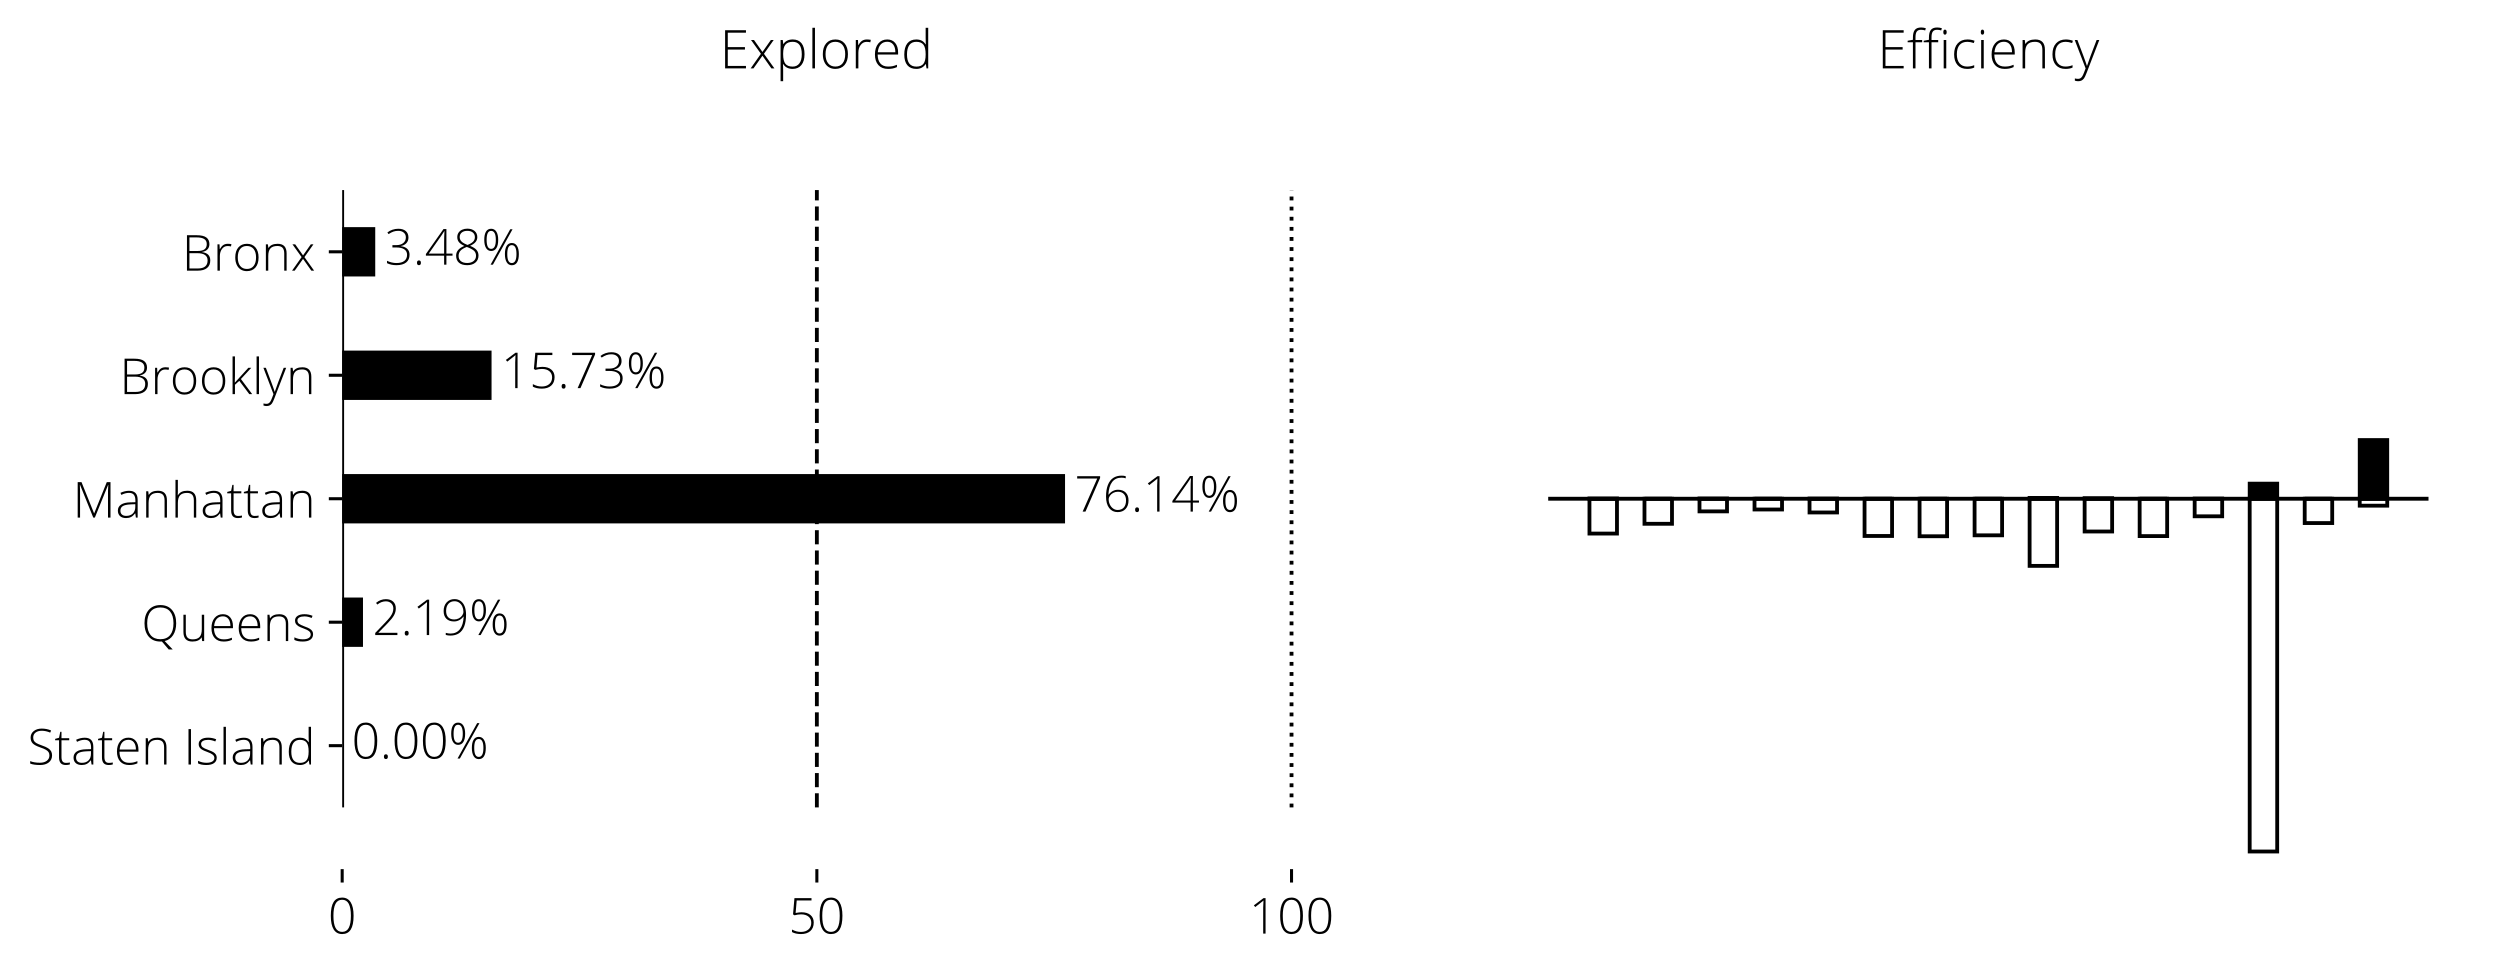
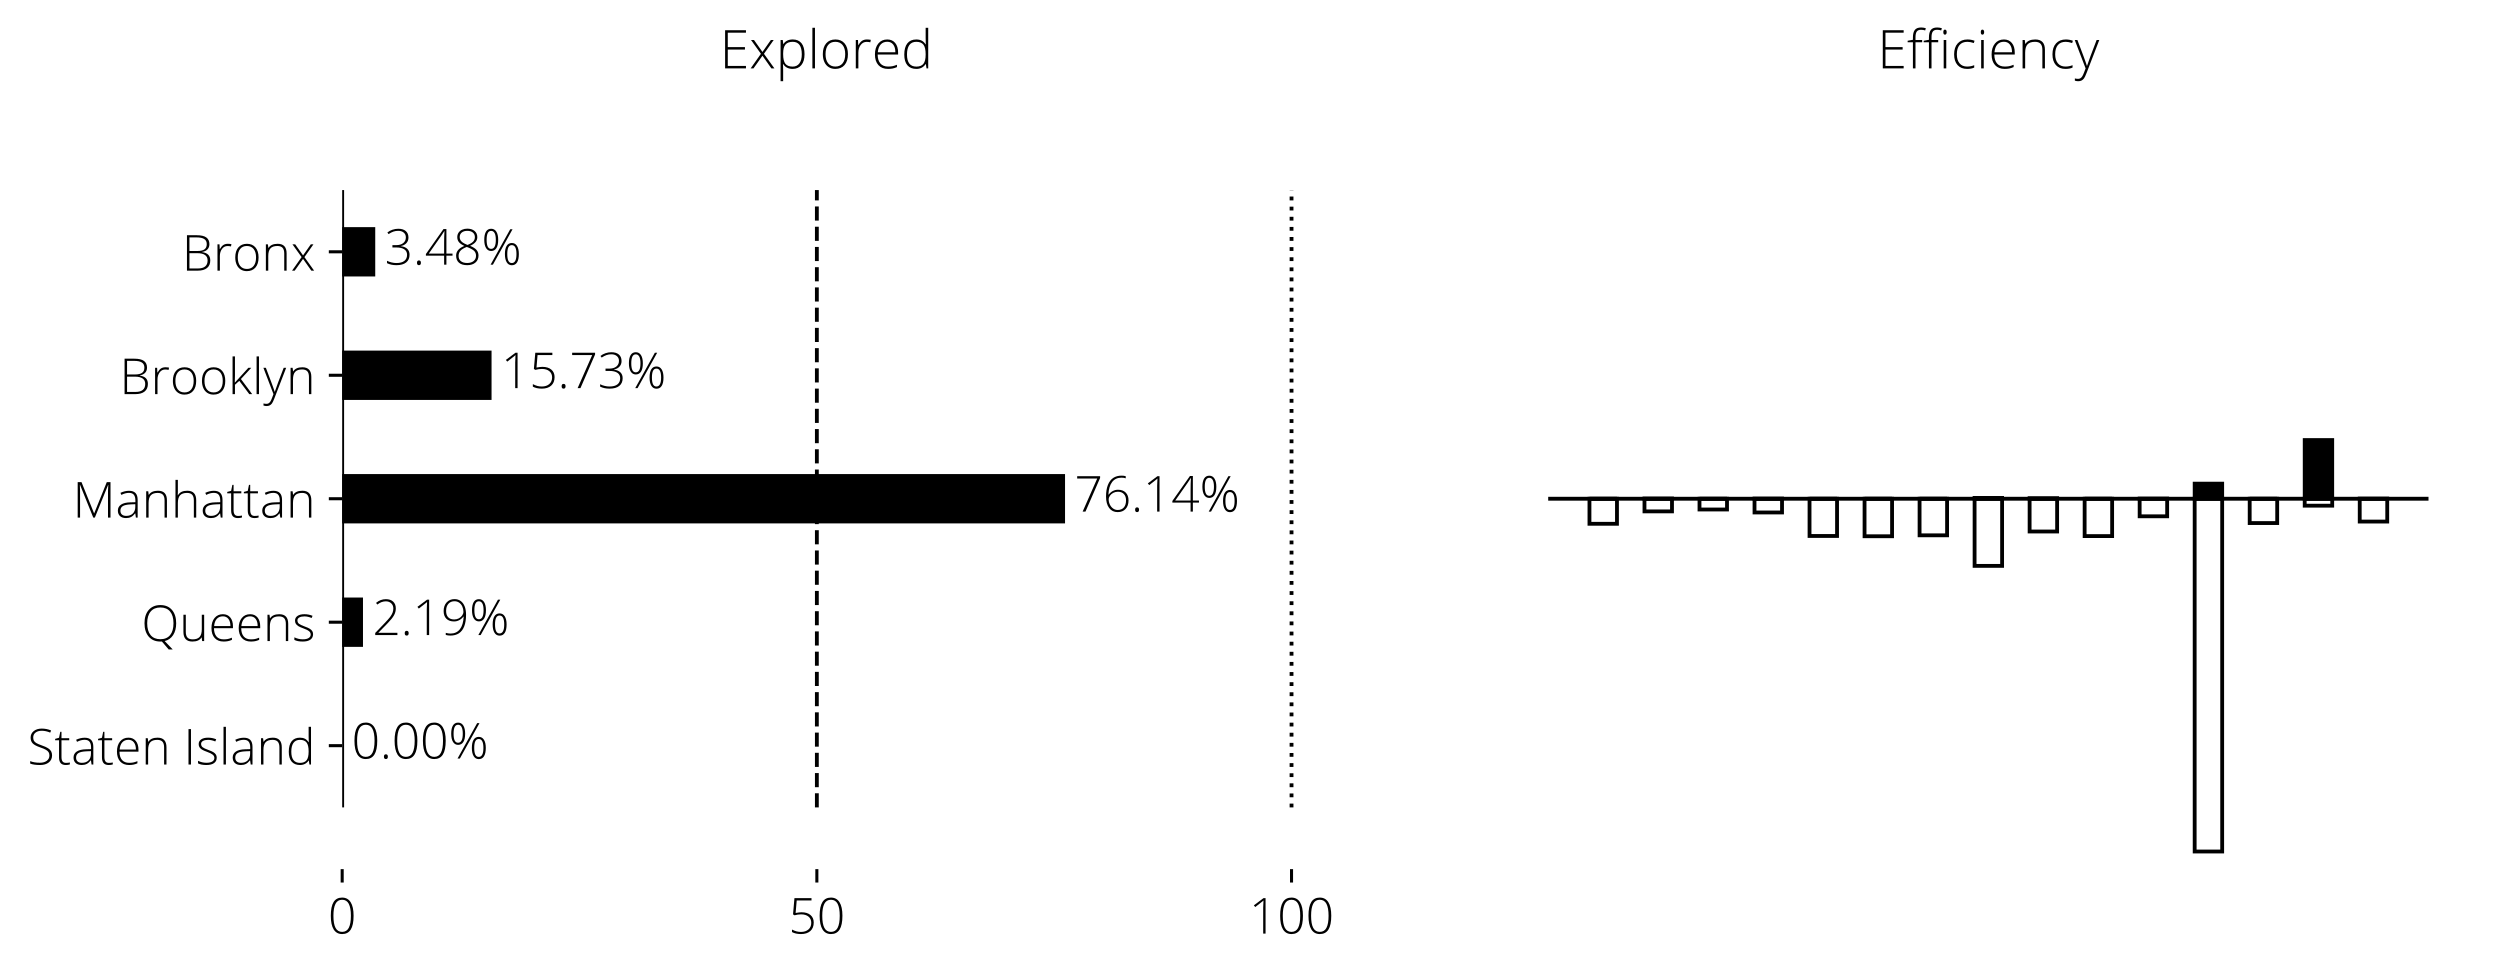
<svg xmlns="http://www.w3.org/2000/svg" xmlns:xlink="http://www.w3.org/1999/xlink" width="654.828pt" height="254.856pt" viewBox="0 0 654.828 254.856" version="1.1">
  <defs>
    <style type="text/css">*{stroke-linejoin: round; stroke-linecap: butt}</style>
  </defs>
  <g id="figure_1">
    <g id="patch_1">
      <path d="M 0 254.856  L 654.828 254.856  L 654.828 0  L 0 0  z " style="fill: #ffffff" />
    </g>
    <g id="axes_1">
      <g id="patch_2">
        <path d="M 89.628 227.654  L 343.265 227.654  L 343.265 33.614  L 89.628 33.614  L 89.628 227.654  z " style="fill: none" />
      </g>
      <g id="patch_3">
-         <path d="M 89.628 201.782  L 89.628 201.782  L 89.628 188.846  L 89.628 188.846  z " clip-path="url(#p673bec270f)" />
+         <path d="M 89.628 201.782  L 89.628 201.782  L 89.628 188.846  L 89.628 188.846  z " clip-path="url(#p61da56b245)" />
      </g>
      <g id="patch_4">
-         <path d="M 89.628 169.442  L 95.077 169.442  L 95.077 156.506  L 89.628 156.506  z " clip-path="url(#p673bec270f)" />
+         <path d="M 89.628 169.442  L 95.077 169.442  L 95.077 156.506  L 89.628 156.506  z " clip-path="url(#p61da56b245)" />
      </g>
      <g id="patch_5">
-         <path d="M 89.628 137.102  L 278.967 137.102  L 278.967 124.166  L 89.628 124.166  z " clip-path="url(#p673bec270f)" />
+         <path d="M 89.628 137.102  L 278.967 137.102  L 278.967 124.166  L 89.628 124.166  z " clip-path="url(#p61da56b245)" />
      </g>
      <g id="patch_6">
-         <path d="M 89.628 104.762  L 128.753 104.762  L 128.753 91.826  L 89.628 91.826  z " clip-path="url(#p673bec270f)" />
+         <path d="M 89.628 104.762  L 128.753 104.762  L 128.753 91.826  L 89.628 91.826  z " clip-path="url(#p61da56b245)" />
      </g>
      <g id="patch_7">
-         <path d="M 89.628 72.422  L 98.287 72.422  L 98.287 59.486  L 89.628 59.486  z " clip-path="url(#p673bec270f)" />
+         <path d="M 89.628 72.422  L 98.287 72.422  L 98.287 59.486  L 89.628 59.486  z " clip-path="url(#p61da56b245)" />
      </g>
      <g id="matplotlib.axis_1">
        <g id="xtick_1">
          <g id="line2d_1">
            <defs>
-               <path id="ma850d6244b" d="M 0 0  L 0 3.5  " style="stroke: #000000; stroke-width: 0.8" />
+               <path id="mdc1e4738fc" d="M 0 0  L 0 3.5  " style="stroke: #000000; stroke-width: 0.8" />
            </defs>
            <g>
-               <use xlink:href="#ma850d6244b" x="89.628" y="227.654" style="stroke: #000000; stroke-width: 0.8" />
+               <use xlink:href="#mdc1e4738fc" x="89.628" y="227.654" style="stroke: #000000; stroke-width: 0.8" />
            </g>
          </g>
          <g id="text_1">
            <g transform="translate(85.91836 244.5322) scale(0.13 -0.13)">
              <defs>
                <path id="OpenSans-Light-30" d="M 3297 2297  Q 3297 1094 2930 515  Q 2563 -63 1819 -63  Q 1103 -63 731 532  Q 359 1128 359 2297  Q 359 3491 720 4066  Q 1081 4641 1819 4641  Q 2541 4641 2919 4045  Q 3297 3450 3297 2297  z M 697 2297  Q 697 1234 975 726  Q 1253 219 1819 219  Q 2409 219 2679 744  Q 2950 1269 2950 2297  Q 2950 3309 2679 3834  Q 2409 4359 1819 4359  Q 1228 4359 962 3834  Q 697 3309 697 2297  z " transform="scale(0.015625)" />
              </defs>
              <use xlink:href="#OpenSans-Light-30" />
            </g>
          </g>
        </g>
        <g id="xtick_2">
          <g id="line2d_2">
            <g>
-               <use xlink:href="#ma850d6244b" x="213.96" y="227.654" style="stroke: #000000; stroke-width: 0.8" />
+               <use xlink:href="#mdc1e4738fc" x="213.96" y="227.654" style="stroke: #000000; stroke-width: 0.8" />
            </g>
          </g>
          <g id="text_2">
            <g transform="translate(206.5398 244.5322) scale(0.13 -0.13)">
              <defs>
                <path id="OpenSans-Light-35" d="M 1678 2747  Q 2409 2747 2829 2394  Q 3250 2041 3250 1422  Q 3250 719 2812 328  Q 2375 -63 1606 -63  Q 1266 -63 959 4  Q 653 72 447 197  L 447 519  Q 784 347 1046 280  Q 1309 213 1606 213  Q 2206 213 2568 530  Q 2931 847 2931 1388  Q 2931 1897 2578 2187  Q 2225 2478 1619 2478  Q 1213 2478 769 2356  L 581 2478  L 763 4569  L 2963 4569  L 2963 4269  L 1056 4269  L 916 2656  Q 1403 2747 1678 2747  z " transform="scale(0.015625)" />
              </defs>
              <use xlink:href="#OpenSans-Light-35" />
              <use xlink:href="#OpenSans-Light-30" x="57.08" />
            </g>
          </g>
        </g>
        <g id="xtick_3">
          <g id="line2d_3">
            <g>
-               <use xlink:href="#ma850d6244b" x="338.292" y="227.654" style="stroke: #000000; stroke-width: 0.8" />
+               <use xlink:href="#mdc1e4738fc" x="338.292" y="227.654" style="stroke: #000000; stroke-width: 0.8" />
            </g>
          </g>
          <g id="text_3">
            <g transform="translate(327.1613 244.5322) scale(0.13 -0.13)">
              <defs>
                <path id="OpenSans-Light-31" d="M 2131 0  L 1825 0  L 1825 3328  Q 1825 3781 1863 4269  Q 1816 4222 1766 4178  Q 1716 4134 800 3419  L 622 3641  L 1863 4569  L 2131 4569  L 2131 0  z " transform="scale(0.015625)" />
              </defs>
              <use xlink:href="#OpenSans-Light-31" />
              <use xlink:href="#OpenSans-Light-30" x="57.08" />
              <use xlink:href="#OpenSans-Light-30" x="114.16" />
            </g>
          </g>
        </g>
      </g>
      <g id="matplotlib.axis_2">
        <g id="ytick_1">
          <g id="line2d_4">
            <defs>
-               <path id="mb628660e90" d="M 0 0  L -3.5 0  " style="stroke: #000000; stroke-width: 0.8" />
+               <path id="mee48961d5a" d="M 0 0  L -3.5 0  " style="stroke: #000000; stroke-width: 0.8" />
            </defs>
            <g>
-               <use xlink:href="#mb628660e90" x="89.628" y="195.314" style="stroke: #000000; stroke-width: 0.8" />
+               <use xlink:href="#mee48961d5a" x="89.628" y="195.314" style="stroke: #000000; stroke-width: 0.8" />
            </g>
          </g>
          <g id="text_4">
            <g transform="translate(7.2 200.2532) scale(0.13 -0.13)">
              <defs>
                <path id="OpenSans-Light-53" d="M 3169 1178  Q 3169 606 2748 271  Q 2328 -63 1631 -63  Q 794 -63 347 122  L 347 441  Q 841 231 1606 231  Q 2169 231 2498 489  Q 2828 747 2828 1166  Q 2828 1425 2718 1595  Q 2609 1766 2362 1906  Q 2116 2047 1638 2209  Q 938 2450 670 2729  Q 403 3009 403 3475  Q 403 3988 804 4311  Q 1206 4634 1838 4634  Q 2481 4634 3047 4391  L 2931 4116  Q 2363 4353 1844 4353  Q 1338 4353 1038 4118  Q 738 3884 738 3481  Q 738 3228 830 3065  Q 922 2903 1131 2773  Q 1341 2644 1850 2463  Q 2384 2278 2653 2104  Q 2922 1931 3045 1711  Q 3169 1491 3169 1178  z " transform="scale(0.015625)" />
                <path id="OpenSans-Light-74" d="M 1466 213  Q 1759 213 1978 263  L 1978 13  Q 1753 -63 1459 -63  Q 1009 -63 795 178  Q 581 419 581 934  L 581 3128  L 78 3128  L 78 3309  L 581 3450  L 738 4219  L 897 4219  L 897 3397  L 1894 3397  L 1894 3128  L 897 3128  L 897 978  Q 897 588 1034 400  Q 1172 213 1466 213  z " transform="scale(0.015625)" />
                <path id="OpenSans-Light-61" d="M 2631 0  L 2553 538  L 2528 538  Q 2272 209 2001 73  Q 1731 -63 1363 -63  Q 863 -63 584 193  Q 306 450 306 903  Q 306 1400 720 1675  Q 1134 1950 1919 1966  L 2566 1984  L 2566 2209  Q 2566 2694 2369 2941  Q 2172 3188 1734 3188  Q 1263 3188 756 2925  L 641 3194  Q 1200 3456 1747 3456  Q 2306 3456 2582 3165  Q 2859 2875 2859 2259  L 2859 0  L 2631 0  z M 1381 219  Q 1925 219 2239 530  Q 2553 841 2553 1394  L 2553 1728  L 1959 1703  Q 1244 1669 939 1480  Q 634 1291 634 891  Q 634 572 829 395  Q 1025 219 1381 219  z " transform="scale(0.015625)" />
                <path id="OpenSans-Light-65" d="M 1941 -63  Q 1200 -63 786 393  Q 372 850 372 1672  Q 372 2484 772 2973  Q 1172 3463 1850 3463  Q 2450 3463 2797 3044  Q 3144 2625 3144 1906  L 3144 1656  L 697 1656  Q 703 956 1023 587  Q 1344 219 1941 219  Q 2231 219 2451 259  Q 2672 300 3009 434  L 3009 153  Q 2722 28 2478 -17  Q 2234 -63 1941 -63  z M 1850 3188  Q 1359 3188 1062 2864  Q 766 2541 716 1931  L 2816 1931  Q 2816 2522 2559 2855  Q 2303 3188 1850 3188  z " transform="scale(0.015625)" />
                <path id="OpenSans-Light-6e" d="M 2938 0  L 2938 2203  Q 2938 2716 2722 2948  Q 2506 3181 2053 3181  Q 1444 3181 1161 2873  Q 878 2566 878 1875  L 878 0  L 569 0  L 569 3397  L 831 3397  L 891 2931  L 909 2931  Q 1241 3463 2088 3463  Q 3244 3463 3244 2222  L 3244 0  L 2938 0  z " transform="scale(0.015625)" />
                <path id="OpenSans-Light-20" transform="scale(0.015625)" />
                <path id="OpenSans-Light-49" d="M 647 0  L 647 4569  L 966 4569  L 966 0  L 647 0  z " transform="scale(0.015625)" />
                <path id="OpenSans-Light-73" d="M 2675 884  Q 2675 428 2328 182  Q 1981 -63 1344 -63  Q 663 -63 263 147  L 263 481  Q 775 225 1344 225  Q 1847 225 2108 392  Q 2369 559 2369 838  Q 2369 1094 2161 1269  Q 1953 1444 1478 1613  Q 969 1797 762 1930  Q 556 2063 451 2230  Q 347 2397 347 2638  Q 347 3019 667 3241  Q 988 3463 1563 3463  Q 2113 3463 2606 3256  L 2491 2975  Q 1991 3181 1563 3181  Q 1147 3181 903 3043  Q 659 2906 659 2663  Q 659 2397 848 2237  Q 1038 2078 1588 1881  Q 2047 1716 2256 1583  Q 2466 1450 2570 1281  Q 2675 1113 2675 884  z " transform="scale(0.015625)" />
                <path id="OpenSans-Light-6c" d="M 878 0  L 569 0  L 569 4863  L 878 4863  L 878 0  z " transform="scale(0.015625)" />
                <path id="OpenSans-Light-64" d="M 1813 3463  Q 2181 3463 2450 3328  Q 2719 3194 2931 2869  L 2950 2869  Q 2931 3263 2931 3641  L 2931 4863  L 3238 4863  L 3238 0  L 3034 0  L 2956 519  L 2931 519  Q 2544 -63 1819 -63  Q 1116 -63 744 375  Q 372 813 372 1650  Q 372 2531 740 2997  Q 1109 3463 1813 3463  z M 1813 3181  Q 1256 3181 976 2790  Q 697 2400 697 1656  Q 697 213 1819 213  Q 2394 213 2662 547  Q 2931 881 2931 1650  L 2931 1703  Q 2931 2491 2667 2836  Q 2403 3181 1813 3181  z " transform="scale(0.015625)" />
              </defs>
              <use xlink:href="#OpenSans-Light-53" />
              <use xlink:href="#OpenSans-Light-74" x="54.492" />
              <use xlink:href="#OpenSans-Light-61" x="87.988" />
              <use xlink:href="#OpenSans-Light-74" x="140.967" />
              <use xlink:href="#OpenSans-Light-65" x="174.463" />
              <use xlink:href="#OpenSans-Light-6e" x="229.346" />
              <use xlink:href="#OpenSans-Light-20" x="288.33" />
              <use xlink:href="#OpenSans-Light-49" x="314.307" />
              <use xlink:href="#OpenSans-Light-73" x="339.502" />
              <use xlink:href="#OpenSans-Light-6c" x="386.084" />
              <use xlink:href="#OpenSans-Light-61" x="408.691" />
              <use xlink:href="#OpenSans-Light-6e" x="461.67" />
              <use xlink:href="#OpenSans-Light-64" x="520.654" />
            </g>
          </g>
        </g>
        <g id="ytick_2">
          <g id="line2d_5">
            <g>
-               <use xlink:href="#mb628660e90" x="89.628" y="162.974" style="stroke: #000000; stroke-width: 0.8" />
+               <use xlink:href="#mee48961d5a" x="89.628" y="162.974" style="stroke: #000000; stroke-width: 0.8" />
            </g>
          </g>
          <g id="text_5">
            <g transform="translate(37.03094 167.9132) scale(0.13 -0.13)">
              <defs>
                <path id="OpenSans-Light-51" d="M 4488 2291  Q 4488 1372 4094 770  Q 3700 169 3003 0  L 4044 -1088  L 3525 -1088  L 2644 -56  L 2541 -63  L 2444 -63  Q 1491 -63 947 570  Q 403 1203 403 2297  Q 403 3388 951 4014  Q 1500 4641 2450 4641  Q 3406 4641 3947 4011  Q 4488 3381 4488 2291  z M 750 2291  Q 750 1309 1187 773  Q 1625 238 2444 238  Q 3269 238 3705 769  Q 4141 1300 4141 2291  Q 4141 3278 3705 3804  Q 3269 4331 2450 4331  Q 1634 4331 1192 3800  Q 750 3269 750 2291  z " transform="scale(0.015625)" />
                <path id="OpenSans-Light-75" d="M 838 3397  L 838 1197  Q 838 684 1053 451  Q 1269 219 1722 219  Q 2328 219 2614 525  Q 2900 831 2900 1522  L 2900 3397  L 3206 3397  L 3206 0  L 2944 0  L 2888 469  L 2869 469  Q 2538 -63 1691 -63  Q 531 -63 531 1178  L 531 3397  L 838 3397  z " transform="scale(0.015625)" />
              </defs>
              <use xlink:href="#OpenSans-Light-51" />
              <use xlink:href="#OpenSans-Light-75" x="76.416" />
              <use xlink:href="#OpenSans-Light-65" x="135.4" />
              <use xlink:href="#OpenSans-Light-65" x="190.283" />
              <use xlink:href="#OpenSans-Light-6e" x="245.166" />
              <use xlink:href="#OpenSans-Light-73" x="304.15" />
            </g>
          </g>
        </g>
        <g id="ytick_3">
          <g id="line2d_6">
            <g>
-               <use xlink:href="#mb628660e90" x="89.628" y="130.634" style="stroke: #000000; stroke-width: 0.8" />
+               <use xlink:href="#mee48961d5a" x="89.628" y="130.634" style="stroke: #000000; stroke-width: 0.8" />
            </g>
          </g>
          <g id="text_6">
            <g transform="translate(19.03406 135.5732) scale(0.13 -0.13)">
              <defs>
                <path id="OpenSans-Light-4d" d="M 2656 0  L 953 4219  L 928 4219  Q 953 3831 953 3425  L 953 0  L 647 0  L 647 4569  L 1141 4569  L 2759 550  L 2778 550  L 4397 4569  L 4878 4569  L 4878 0  L 4556 0  L 4556 3463  Q 4556 3825 4594 4213  L 4569 4213  L 2859 0  L 2656 0  z " transform="scale(0.015625)" />
                <path id="OpenSans-Light-68" d="M 2938 0  L 2938 2203  Q 2938 2716 2722 2948  Q 2506 3181 2053 3181  Q 1444 3181 1161 2873  Q 878 2566 878 1875  L 878 0  L 569 0  L 569 4863  L 878 4863  L 878 3316  L 863 2881  L 884 2881  Q 1075 3188 1365 3325  Q 1656 3463 2088 3463  Q 3244 3463 3244 2222  L 3244 0  L 2938 0  z " transform="scale(0.015625)" />
              </defs>
              <use xlink:href="#OpenSans-Light-4d" />
              <use xlink:href="#OpenSans-Light-61" x="86.279" />
              <use xlink:href="#OpenSans-Light-6e" x="139.258" />
              <use xlink:href="#OpenSans-Light-68" x="198.242" />
              <use xlink:href="#OpenSans-Light-61" x="257.227" />
              <use xlink:href="#OpenSans-Light-74" x="310.205" />
              <use xlink:href="#OpenSans-Light-74" x="343.701" />
              <use xlink:href="#OpenSans-Light-61" x="377.197" />
              <use xlink:href="#OpenSans-Light-6e" x="430.176" />
            </g>
          </g>
        </g>
        <g id="ytick_4">
          <g id="line2d_7">
            <g>
-               <use xlink:href="#mb628660e90" x="89.628" y="98.294" style="stroke: #000000; stroke-width: 0.8" />
+               <use xlink:href="#mee48961d5a" x="89.628" y="98.294" style="stroke: #000000; stroke-width: 0.8" />
            </g>
          </g>
          <g id="text_7">
            <g transform="translate(31.31703 103.2332) scale(0.13 -0.13)">
              <defs>
                <path id="OpenSans-Light-42" d="M 647 4569  L 1900 4569  Q 2747 4569 3144 4281  Q 3541 3994 3541 3413  Q 3541 3016 3298 2752  Q 3056 2488 2591 2413  L 2591 2394  Q 3138 2313 3395 2048  Q 3653 1784 3653 1313  Q 3653 681 3234 340  Q 2816 0 2047 0  L 647 0  L 647 4569  z M 966 2534  L 1972 2534  Q 2616 2534 2908 2748  Q 3200 2963 3200 3419  Q 3200 3875 2870 4081  Q 2541 4288 1888 4288  L 966 4288  L 966 2534  z M 966 2253  L 966 281  L 2041 281  Q 3309 281 3309 1313  Q 3309 2253 1972 2253  L 966 2253  z " transform="scale(0.015625)" />
                <path id="OpenSans-Light-72" d="M 1906 3463  Q 2122 3463 2369 3419  L 2309 3122  Q 2097 3175 1869 3175  Q 1434 3175 1156 2806  Q 878 2438 878 1875  L 878 0  L 569 0  L 569 3397  L 831 3397  L 863 2784  L 884 2784  Q 1094 3159 1331 3311  Q 1569 3463 1906 3463  z " transform="scale(0.015625)" />
                <path id="OpenSans-Light-6f" d="M 3378 1703  Q 3378 872 2975 404  Q 2572 -63 1863 -63  Q 1416 -63 1075 153  Q 734 369 553 772  Q 372 1175 372 1703  Q 372 2534 775 2998  Q 1178 3463 1881 3463  Q 2581 3463 2979 2992  Q 3378 2522 3378 1703  z M 697 1703  Q 697 1003 1005 611  Q 1313 219 1875 219  Q 2438 219 2745 611  Q 3053 1003 3053 1703  Q 3053 2406 2742 2793  Q 2431 3181 1869 3181  Q 1306 3181 1001 2795  Q 697 2409 697 1703  z " transform="scale(0.015625)" />
                <path id="OpenSans-Light-6b" d="M 872 1491  L 2606 3397  L 2981 3397  L 1644 1947  L 3097 0  L 2725 0  L 1434 1716  L 878 1209  L 878 0  L 569 0  L 569 4863  L 878 4863  L 878 2425  L 856 1491  L 872 1491  z " transform="scale(0.015625)" />
                <path id="OpenSans-Light-79" d="M 0 3397  L 319 3397  L 1038 1491  Q 1366 613 1453 306  L 1472 306  Q 1603 709 1900 1509  L 2619 3397  L 2938 3397  L 1416 -550  Q 1231 -1031 1106 -1200  Q 981 -1369 814 -1453  Q 647 -1538 409 -1538  Q 231 -1538 13 -1472  L 13 -1203  Q 194 -1253 403 -1253  Q 563 -1253 684 -1178  Q 806 -1103 904 -945  Q 1003 -788 1133 -445  Q 1263 -103 1300 0  L 0 3397  z " transform="scale(0.015625)" />
              </defs>
              <use xlink:href="#OpenSans-Light-42" />
              <use xlink:href="#OpenSans-Light-72" x="62.695" />
              <use xlink:href="#OpenSans-Light-6f" x="101.611" />
              <use xlink:href="#OpenSans-Light-6f" x="160.205" />
              <use xlink:href="#OpenSans-Light-6b" x="218.799" />
              <use xlink:href="#OpenSans-Light-6c" x="267.188" />
              <use xlink:href="#OpenSans-Light-79" x="289.795" />
              <use xlink:href="#OpenSans-Light-6e" x="335.693" />
            </g>
          </g>
        </g>
        <g id="ytick_5">
          <g id="line2d_8">
            <g>
-               <use xlink:href="#mb628660e90" x="89.628" y="65.954" style="stroke: #000000; stroke-width: 0.8" />
+               <use xlink:href="#mee48961d5a" x="89.628" y="65.954" style="stroke: #000000; stroke-width: 0.8" />
            </g>
          </g>
          <g id="text_8">
            <g transform="translate(47.65641 70.89317) scale(0.13 -0.13)">
              <defs>
                <path id="OpenSans-Light-78" d="M 1403 1747  L 219 3397  L 575 3397  L 1588 1966  L 2591 3397  L 2931 3397  L 1766 1747  L 3016 0  L 2656 0  L 1588 1516  L 513 0  L 172 0  L 1403 1747  z " transform="scale(0.015625)" />
              </defs>
              <use xlink:href="#OpenSans-Light-42" />
              <use xlink:href="#OpenSans-Light-72" x="62.695" />
              <use xlink:href="#OpenSans-Light-6f" x="101.611" />
              <use xlink:href="#OpenSans-Light-6e" x="160.205" />
              <use xlink:href="#OpenSans-Light-78" x="219.189" />
            </g>
          </g>
        </g>
      </g>
      <g id="LineCollection_1">
-         <path d="M 89.628 211.484  L 89.628 49.784  " clip-path="url(#p673bec270f)" style="fill: none; stroke: #000000" />
+         <path d="M 89.628 211.484  L 89.628 49.784  " clip-path="url(#p61da56b245)" style="fill: none; stroke: #000000" />
      </g>
      <g id="LineCollection_2">
-         <path d="M 213.96 211.484  L 213.96 49.784  " clip-path="url(#p673bec270f)" style="fill: none; stroke-dasharray: 3.7,1.6; stroke-dashoffset: 0; stroke: #000000" />
+         <path d="M 213.96 211.484  L 213.96 49.784  " clip-path="url(#p61da56b245)" style="fill: none; stroke-dasharray: 3.7,1.6; stroke-dashoffset: 0; stroke: #000000" />
      </g>
      <g id="LineCollection_3">
-         <path d="M 338.292 211.484  L 338.292 49.784  " clip-path="url(#p673bec270f)" style="fill: none; stroke-dasharray: 1,1.65; stroke-dashoffset: 0; stroke: #000000" />
+         <path d="M 338.292 211.484  L 338.292 49.784  " clip-path="url(#p61da56b245)" style="fill: none; stroke-dasharray: 1,1.65; stroke-dashoffset: 0; stroke: #000000" />
      </g>
      <g id="text_9">
        <g transform="translate(92.11507 198.6911) scale(0.13 -0.13)">
          <defs>
            <path id="OpenSans-Light-2e" d="M 506 244  Q 506 550 756 550  Q 1013 550 1013 244  Q 1013 -63 756 -63  Q 506 -63 506 244  z " transform="scale(0.015625)" />
            <path id="OpenSans-Light-25" d="M 659 3206  Q 659 2625 800 2333  Q 941 2041 1241 2041  Q 1844 2041 1844 3206  Q 1844 3781 1689 4070  Q 1534 4359 1241 4359  Q 941 4359 800 4070  Q 659 3781 659 3206  z M 2150 3206  Q 2150 2500 1915 2133  Q 1681 1766 1241 1766  Q 825 1766 589 2142  Q 353 2519 353 3206  Q 353 3903 578 4268  Q 803 4634 1241 4634  Q 1675 4634 1912 4257  Q 2150 3881 2150 3206  z M 3322 1369  Q 3322 791 3462 502  Q 3603 213 3903 213  Q 4506 213 4506 1369  Q 4506 2522 3903 2522  Q 3603 2522 3462 2236  Q 3322 1950 3322 1369  z M 4813 1369  Q 4813 663 4581 295  Q 4350 -72 3909 -72  Q 3484 -72 3250 308  Q 3016 688 3016 1369  Q 3016 2072 3245 2434  Q 3475 2797 3909 2797  Q 4338 2797 4575 2422  Q 4813 2047 4813 1369  z M 4000 4569  L 1466 0  L 1166 0  L 3700 4569  L 4000 4569  z " transform="scale(0.015625)" />
          </defs>
          <use xlink:href="#OpenSans-Light-30" />
          <use xlink:href="#OpenSans-Light-2e" x="57.08" />
          <use xlink:href="#OpenSans-Light-30" x="80.859" />
          <use xlink:href="#OpenSans-Light-30" x="137.939" />
          <use xlink:href="#OpenSans-Light-25" x="195.02" />
        </g>
      </g>
      <g id="text_10">
        <g transform="translate(97.5641 166.3511) scale(0.13 -0.13)">
          <defs>
            <path id="OpenSans-Light-32" d="M 3213 0  L 353 0  L 353 275  L 1569 1544  Q 2081 2075 2287 2356  Q 2494 2638 2591 2894  Q 2688 3150 2688 3431  Q 2688 3841 2419 4097  Q 2150 4353 1722 4353  Q 1150 4353 628 3938  L 459 4153  Q 1031 4634 1728 4634  Q 2325 4634 2667 4315  Q 3009 3997 3009 3438  Q 3009 2984 2779 2561  Q 2550 2138 1941 1516  L 769 313  L 769 300  L 3213 300  L 3213 0  z " transform="scale(0.015625)" />
            <path id="OpenSans-Light-39" d="M 3238 2631  Q 3238 1731 3002 1125  Q 2766 519 2314 228  Q 1863 -63 1222 -63  Q 897 -63 622 19  L 622 288  Q 756 244 945 220  Q 1134 197 1234 197  Q 2006 197 2443 755  Q 2881 1313 2931 2381  L 2894 2381  Q 2666 2081 2350 1920  Q 2034 1759 1691 1759  Q 1056 1759 701 2109  Q 347 2459 347 3103  Q 347 3791 736 4216  Q 1125 4641 1747 4641  Q 2197 4641 2534 4405  Q 2872 4169 3055 3712  Q 3238 3256 3238 2631  z M 1747 4366  Q 1253 4366 959 4033  Q 666 3700 666 3122  Q 666 2578 937 2297  Q 1209 2016 1716 2016  Q 2031 2016 2304 2156  Q 2578 2297 2739 2530  Q 2900 2763 2900 3003  Q 2900 3369 2754 3687  Q 2609 4006 2348 4186  Q 2088 4366 1747 4366  z " transform="scale(0.015625)" />
          </defs>
          <use xlink:href="#OpenSans-Light-32" />
          <use xlink:href="#OpenSans-Light-2e" x="57.08" />
          <use xlink:href="#OpenSans-Light-31" x="80.859" />
          <use xlink:href="#OpenSans-Light-39" x="137.939" />
          <use xlink:href="#OpenSans-Light-25" x="195.02" />
        </g>
      </g>
      <g id="text_11">
        <g transform="translate(281.4537 134.0111) scale(0.13 -0.13)">
          <defs>
            <path id="OpenSans-Light-37" d="M 1044 0  L 2925 4269  L 341 4269  L 341 4569  L 3297 4569  L 3297 4341  L 1409 0  L 1044 0  z " transform="scale(0.015625)" />
            <path id="OpenSans-Light-36" d="M 409 1947  Q 409 2838 651 3445  Q 894 4053 1339 4347  Q 1784 4641 2413 4641  Q 2706 4641 2950 4569  L 2950 4294  Q 2722 4378 2400 4378  Q 1628 4378 1198 3822  Q 769 3266 716 2203  L 756 2203  Q 994 2509 1300 2665  Q 1606 2822 1947 2822  Q 2588 2822 2948 2456  Q 3309 2091 3309 1447  Q 3309 747 2929 342  Q 2550 -63 1906 -63  Q 1213 -63 811 467  Q 409 997 409 1947  z M 1906 213  Q 2419 213 2703 534  Q 2988 856 2988 1453  Q 2988 1978 2706 2272  Q 2425 2566 1941 2566  Q 1622 2566 1348 2425  Q 1075 2284 912 2051  Q 750 1819 750 1575  Q 750 1228 904 908  Q 1059 588 1323 400  Q 1588 213 1906 213  z " transform="scale(0.015625)" />
            <path id="OpenSans-Light-34" d="M 3566 1166  L 2778 1166  L 2778 0  L 2484 0  L 2484 1166  L 134 1166  L 134 1375  L 2400 4594  L 2778 4594  L 2778 1434  L 3566 1434  L 3566 1166  z M 2484 1434  L 2484 2741  Q 2484 3684 2528 4325  L 2503 4325  Q 2441 4209 2119 3738  L 506 1434  L 2484 1434  z " transform="scale(0.015625)" />
          </defs>
          <use xlink:href="#OpenSans-Light-37" />
          <use xlink:href="#OpenSans-Light-36" x="57.08" />
          <use xlink:href="#OpenSans-Light-2e" x="114.16" />
          <use xlink:href="#OpenSans-Light-31" x="137.939" />
          <use xlink:href="#OpenSans-Light-34" x="195.02" />
          <use xlink:href="#OpenSans-Light-25" x="252.1" />
        </g>
      </g>
      <g id="text_12">
        <g transform="translate(131.2399 101.6711) scale(0.13 -0.13)">
          <defs>
            <path id="OpenSans-Light-33" d="M 3059 3494  Q 3059 3069 2792 2778  Q 2525 2488 2075 2406  L 2075 2388  Q 2625 2319 2912 2037  Q 3200 1756 3200 1281  Q 3200 641 2764 289  Q 2328 -63 1509 -63  Q 813 -63 294 197  L 294 506  Q 556 369 882 291  Q 1209 213 1497 213  Q 2188 213 2534 492  Q 2881 772 2881 1281  Q 2881 1734 2526 1978  Q 2172 2222 1484 2222  L 991 2222  L 991 2522  L 1491 2522  Q 2059 2522 2392 2792  Q 2725 3063 2725 3525  Q 2725 3906 2454 4136  Q 2184 4366 1747 4366  Q 1406 4366 1125 4270  Q 844 4175 494 3944  L 341 4153  Q 606 4375 981 4504  Q 1356 4634 1741 4634  Q 2372 4634 2715 4336  Q 3059 4038 3059 3494  z " transform="scale(0.015625)" />
          </defs>
          <use xlink:href="#OpenSans-Light-31" />
          <use xlink:href="#OpenSans-Light-35" x="57.08" />
          <use xlink:href="#OpenSans-Light-2e" x="114.16" />
          <use xlink:href="#OpenSans-Light-37" x="137.939" />
          <use xlink:href="#OpenSans-Light-33" x="195.02" />
          <use xlink:href="#OpenSans-Light-25" x="252.1" />
        </g>
      </g>
      <g id="text_13">
        <g transform="translate(100.7736 69.33114) scale(0.13 -0.13)">
          <defs>
            <path id="OpenSans-Light-38" d="M 1819 4647  Q 2400 4647 2754 4350  Q 3109 4053 3109 3547  Q 3109 3197 2889 2928  Q 2669 2659 2175 2431  Q 2775 2184 3019 1890  Q 3263 1597 3263 1178  Q 3263 613 2867 275  Q 2472 -63 1806 -63  Q 1116 -63 747 253  Q 378 569 378 1172  Q 378 1581 637 1890  Q 897 2200 1441 2419  Q 938 2656 731 2920  Q 525 3184 525 3553  Q 525 3881 690 4129  Q 856 4378 1154 4512  Q 1453 4647 1819 4647  z M 697 1125  Q 697 694 989 456  Q 1281 219 1806 219  Q 2319 219 2631 470  Q 2944 722 2944 1153  Q 2944 1541 2698 1783  Q 2453 2025 1753 2291  Q 1178 2069 937 1800  Q 697 1531 697 1125  z M 1813 4366  Q 1372 4366 1105 4148  Q 838 3931 838 3553  Q 838 3334 936 3167  Q 1034 3000 1220 2864  Q 1406 2728 1844 2547  Q 2353 2744 2575 2981  Q 2797 3219 2797 3553  Q 2797 3928 2533 4147  Q 2269 4366 1813 4366  z " transform="scale(0.015625)" />
          </defs>
          <use xlink:href="#OpenSans-Light-33" />
          <use xlink:href="#OpenSans-Light-2e" x="57.08" />
          <use xlink:href="#OpenSans-Light-34" x="80.859" />
          <use xlink:href="#OpenSans-Light-38" x="137.939" />
          <use xlink:href="#OpenSans-Light-25" x="195.02" />
        </g>
      </g>
      <g id="text_14">
        <g transform="translate(188.5144 17.91219) scale(0.14 -0.14)">
          <defs>
            <path id="OpenSans-Light-45" d="M 3144 0  L 647 0  L 647 4569  L 3144 4569  L 3144 4275  L 966 4275  L 966 2547  L 3022 2547  L 3022 2253  L 966 2253  L 966 294  L 3144 294  L 3144 0  z " transform="scale(0.015625)" />
            <path id="OpenSans-Light-70" d="M 2022 -63  Q 1238 -63 878 525  L 856 525  L 866 263  Q 878 31 878 -244  L 878 -1538  L 569 -1538  L 569 3397  L 831 3397  L 891 2913  L 909 2913  Q 1259 3463 2028 3463  Q 2716 3463 3077 3011  Q 3438 2559 3438 1697  Q 3438 859 3058 398  Q 2678 -63 2022 -63  z M 2016 213  Q 2538 213 2823 600  Q 3109 988 3109 1684  Q 3109 3181 2028 3181  Q 1434 3181 1156 2854  Q 878 2528 878 1791  L 878 1691  Q 878 894 1145 553  Q 1413 213 2016 213  z " transform="scale(0.015625)" />
          </defs>
          <use xlink:href="#OpenSans-Light-45" />
          <use xlink:href="#OpenSans-Light-78" x="55.176" />
          <use xlink:href="#OpenSans-Light-70" x="104.98" />
          <use xlink:href="#OpenSans-Light-6c" x="164.502" />
          <use xlink:href="#OpenSans-Light-6f" x="187.109" />
          <use xlink:href="#OpenSans-Light-72" x="245.703" />
          <use xlink:href="#OpenSans-Light-65" x="284.619" />
          <use xlink:href="#OpenSans-Light-64" x="339.502" />
        </g>
      </g>
    </g>
    <g id="axes_2">
      <g id="patch_8">
-         <path d="M 416.329 130.634  L 423.535 130.634  L 423.535 130.594  L 416.329 130.594  z " clip-path="url(#p857b335626)" style="stroke: #000000; stroke-linejoin: miter" />
+         <path d="M 416.329 130.634  L 423.535 130.634  L 423.535 130.634  L 416.329 130.634  z " clip-path="url(#p465dfe34f9)" style="stroke: #000000; stroke-linejoin: miter" />
      </g>
      <g id="patch_9">
-         <path d="M 430.741 130.634  L 437.946 130.634  L 437.946 130.634  L 430.741 130.634  z " clip-path="url(#p857b335626)" style="stroke: #000000; stroke-linejoin: miter" />
+         <path d="M 430.741 130.634  L 437.946 130.634  L 437.946 130.6  L 430.741 130.6  z " clip-path="url(#p465dfe34f9)" style="stroke: #000000; stroke-linejoin: miter" />
      </g>
      <g id="patch_10">
-         <path d="M 445.152 130.634  L 452.357 130.634  L 452.357 130.6  L 445.152 130.6  z " clip-path="url(#p857b335626)" style="stroke: #000000; stroke-linejoin: miter" />
+         <path d="M 445.152 130.634  L 452.357 130.634  L 452.357 130.634  L 445.152 130.634  z " clip-path="url(#p465dfe34f9)" style="stroke: #000000; stroke-linejoin: miter" />
      </g>
      <g id="patch_11">
-         <path d="M 459.563 130.634  L 466.768 130.634  L 466.768 130.634  L 459.563 130.634  z " clip-path="url(#p857b335626)" style="stroke: #000000; stroke-linejoin: miter" />
+         <path d="M 459.563 130.634  L 466.768 130.634  L 466.768 130.622  L 459.563 130.622  z " clip-path="url(#p465dfe34f9)" style="stroke: #000000; stroke-linejoin: miter" />
      </g>
      <g id="patch_12">
-         <path d="M 473.974 130.634  L 481.18 130.634  L 481.18 130.622  L 473.974 130.622  z " clip-path="url(#p857b335626)" style="stroke: #000000; stroke-linejoin: miter" />
+         <path d="M 473.974 130.634  L 481.18 130.634  L 481.18 130.634  L 473.974 130.634  z " clip-path="url(#p465dfe34f9)" style="stroke: #000000; stroke-linejoin: miter" />
      </g>
      <g id="patch_13">
-         <path d="M 488.385 130.634  L 495.591 130.634  L 495.591 130.634  L 488.385 130.634  z " clip-path="url(#p857b335626)" style="stroke: #000000; stroke-linejoin: miter" />
+         <path d="M 488.385 130.634  L 495.591 130.634  L 495.591 130.634  L 488.385 130.634  z " clip-path="url(#p465dfe34f9)" style="stroke: #000000; stroke-linejoin: miter" />
      </g>
      <g id="patch_14">
-         <path d="M 502.796 130.634  L 510.002 130.634  L 510.002 130.634  L 502.796 130.634  z " clip-path="url(#p857b335626)" style="stroke: #000000; stroke-linejoin: miter" />
+         <path d="M 502.796 130.634  L 510.002 130.634  L 510.002 130.634  L 502.796 130.634  z " clip-path="url(#p465dfe34f9)" style="stroke: #000000; stroke-linejoin: miter" />
      </g>
      <g id="patch_15">
-         <path d="M 517.207 130.634  L 524.413 130.634  L 524.413 130.634  L 517.207 130.634  z " clip-path="url(#p857b335626)" style="stroke: #000000; stroke-linejoin: miter" />
+         <path d="M 517.207 130.634  L 524.413 130.634  L 524.413 130.42  L 517.207 130.42  z " clip-path="url(#p465dfe34f9)" style="stroke: #000000; stroke-linejoin: miter" />
      </g>
      <g id="patch_16">
-         <path d="M 531.619 130.634  L 538.824 130.634  L 538.824 130.42  L 531.619 130.42  z " clip-path="url(#p857b335626)" style="stroke: #000000; stroke-linejoin: miter" />
+         <path d="M 531.619 130.634  L 538.824 130.634  L 538.824 130.503  L 531.619 130.503  z " clip-path="url(#p465dfe34f9)" style="stroke: #000000; stroke-linejoin: miter" />
      </g>
      <g id="patch_17">
-         <path d="M 546.03 130.634  L 553.235 130.634  L 553.235 130.503  L 546.03 130.503  z " clip-path="url(#p857b335626)" style="stroke: #000000; stroke-linejoin: miter" />
+         <path d="M 546.03 130.634  L 553.235 130.634  L 553.235 130.634  L 546.03 130.634  z " clip-path="url(#p465dfe34f9)" style="stroke: #000000; stroke-linejoin: miter" />
      </g>
      <g id="patch_18">
-         <path d="M 560.441 130.634  L 567.647 130.634  L 567.647 130.634  L 560.441 130.634  z " clip-path="url(#p857b335626)" style="stroke: #000000; stroke-linejoin: miter" />
+         <path d="M 560.441 130.634  L 567.647 130.634  L 567.647 130.624  L 560.441 130.624  z " clip-path="url(#p465dfe34f9)" style="stroke: #000000; stroke-linejoin: miter" />
      </g>
      <g id="patch_19">
-         <path d="M 574.852 130.634  L 582.058 130.634  L 582.058 130.624  L 574.852 130.624  z " clip-path="url(#p857b335626)" style="stroke: #000000; stroke-linejoin: miter" />
+         <path d="M 574.852 130.634  L 582.058 130.634  L 582.058 126.684  L 574.852 126.684  z " clip-path="url(#p465dfe34f9)" style="stroke: #000000; stroke-linejoin: miter" />
      </g>
      <g id="patch_20">
-         <path d="M 589.263 130.634  L 596.469 130.634  L 596.469 126.684  L 589.263 126.684  z " clip-path="url(#p857b335626)" style="stroke: #000000; stroke-linejoin: miter" />
+         <path d="M 589.263 130.634  L 596.469 130.634  L 596.469 130.634  L 589.263 130.634  z " clip-path="url(#p465dfe34f9)" style="stroke: #000000; stroke-linejoin: miter" />
      </g>
      <g id="patch_21">
-         <path d="M 603.674 130.634  L 610.88 130.634  L 610.88 130.634  L 603.674 130.634  z " clip-path="url(#p857b335626)" style="stroke: #000000; stroke-linejoin: miter" />
+         <path d="M 603.674 130.634  L 610.88 130.634  L 610.88 115.263  L 603.674 115.263  z " clip-path="url(#p465dfe34f9)" style="stroke: #000000; stroke-linejoin: miter" />
      </g>
      <g id="patch_22">
-         <path d="M 618.086 130.634  L 625.291 130.634  L 625.291 115.263  L 618.086 115.263  z " clip-path="url(#p857b335626)" style="stroke: #000000; stroke-linejoin: miter" />
+         <path d="M 618.086 130.634  L 625.291 130.634  L 625.291 130.625  L 618.086 130.625  z " clip-path="url(#p465dfe34f9)" style="stroke: #000000; stroke-linejoin: miter" />
      </g>
      <g id="patch_23">
-         <path d="M 416.329 130.634  L 423.535 130.634  L 423.535 139.758  L 416.329 139.758  L 416.329 130.634  z " clip-path="url(#p857b335626)" style="fill: none; stroke: #000000; stroke-linejoin: miter" />
+         <path d="M 416.329 130.634  L 423.535 130.634  L 423.535 137.197  L 416.329 137.197  L 416.329 130.634  z " clip-path="url(#p465dfe34f9)" style="fill: none; stroke: #000000; stroke-linejoin: miter" />
      </g>
      <g id="patch_24">
-         <path d="M 430.741 130.634  L 437.946 130.634  L 437.946 137.197  L 430.741 137.197  L 430.741 130.634  z " clip-path="url(#p857b335626)" style="fill: none; stroke: #000000; stroke-linejoin: miter" />
+         <path d="M 430.741 130.634  L 437.946 130.634  L 437.946 133.947  L 430.741 133.947  L 430.741 130.634  z " clip-path="url(#p465dfe34f9)" style="fill: none; stroke: #000000; stroke-linejoin: miter" />
      </g>
      <g id="patch_25">
-         <path d="M 445.152 130.634  L 452.357 130.634  L 452.357 133.947  L 445.152 133.947  L 445.152 130.634  z " clip-path="url(#p857b335626)" style="fill: none; stroke: #000000; stroke-linejoin: miter" />
+         <path d="M 445.152 130.634  L 452.357 130.634  L 452.357 133.453  L 445.152 133.453  L 445.152 130.634  z " clip-path="url(#p465dfe34f9)" style="fill: none; stroke: #000000; stroke-linejoin: miter" />
      </g>
      <g id="patch_26">
-         <path d="M 459.563 130.634  L 466.768 130.634  L 466.768 133.453  L 459.563 133.453  L 459.563 130.634  z " clip-path="url(#p857b335626)" style="fill: none; stroke: #000000; stroke-linejoin: miter" />
+         <path d="M 459.563 130.634  L 466.768 130.634  L 466.768 134.233  L 459.563 134.233  L 459.563 130.634  z " clip-path="url(#p465dfe34f9)" style="fill: none; stroke: #000000; stroke-linejoin: miter" />
      </g>
      <g id="patch_27">
-         <path d="M 473.974 130.634  L 481.18 130.634  L 481.18 134.233  L 473.974 134.233  L 473.974 130.634  z " clip-path="url(#p857b335626)" style="fill: none; stroke: #000000; stroke-linejoin: miter" />
+         <path d="M 473.974 130.634  L 481.18 130.634  L 481.18 140.388  L 473.974 140.388  L 473.974 130.634  z " clip-path="url(#p465dfe34f9)" style="fill: none; stroke: #000000; stroke-linejoin: miter" />
      </g>
      <g id="patch_28">
-         <path d="M 488.385 130.634  L 495.591 130.634  L 495.591 140.388  L 488.385 140.388  L 488.385 130.634  z " clip-path="url(#p857b335626)" style="fill: none; stroke: #000000; stroke-linejoin: miter" />
+         <path d="M 488.385 130.634  L 495.591 130.634  L 495.591 140.461  L 488.385 140.461  L 488.385 130.634  z " clip-path="url(#p465dfe34f9)" style="fill: none; stroke: #000000; stroke-linejoin: miter" />
      </g>
      <g id="patch_29">
-         <path d="M 502.796 130.634  L 510.002 130.634  L 510.002 140.461  L 502.796 140.461  L 502.796 130.634  z " clip-path="url(#p857b335626)" style="fill: none; stroke: #000000; stroke-linejoin: miter" />
+         <path d="M 502.796 130.634  L 510.002 130.634  L 510.002 140.216  L 502.796 140.216  L 502.796 130.634  z " clip-path="url(#p465dfe34f9)" style="fill: none; stroke: #000000; stroke-linejoin: miter" />
      </g>
      <g id="patch_30">
-         <path d="M 517.207 130.634  L 524.413 130.634  L 524.413 140.216  L 517.207 140.216  L 517.207 130.634  z " clip-path="url(#p857b335626)" style="fill: none; stroke: #000000; stroke-linejoin: miter" />
+         <path d="M 517.207 130.634  L 524.413 130.634  L 524.413 148.221  L 517.207 148.221  L 517.207 130.634  z " clip-path="url(#p465dfe34f9)" style="fill: none; stroke: #000000; stroke-linejoin: miter" />
      </g>
      <g id="patch_31">
-         <path d="M 531.619 130.634  L 538.824 130.634  L 538.824 148.221  L 531.619 148.221  L 531.619 130.634  z " clip-path="url(#p857b335626)" style="fill: none; stroke: #000000; stroke-linejoin: miter" />
+         <path d="M 531.619 130.634  L 538.824 130.634  L 538.824 139.216  L 531.619 139.216  L 531.619 130.634  z " clip-path="url(#p465dfe34f9)" style="fill: none; stroke: #000000; stroke-linejoin: miter" />
      </g>
      <g id="patch_32">
-         <path d="M 546.03 130.634  L 553.235 130.634  L 553.235 139.216  L 546.03 139.216  L 546.03 130.634  z " clip-path="url(#p857b335626)" style="fill: none; stroke: #000000; stroke-linejoin: miter" />
+         <path d="M 546.03 130.634  L 553.235 130.634  L 553.235 140.418  L 546.03 140.418  L 546.03 130.634  z " clip-path="url(#p465dfe34f9)" style="fill: none; stroke: #000000; stroke-linejoin: miter" />
      </g>
      <g id="patch_33">
-         <path d="M 560.441 130.634  L 567.647 130.634  L 567.647 140.418  L 560.441 140.418  L 560.441 130.634  z " clip-path="url(#p857b335626)" style="fill: none; stroke: #000000; stroke-linejoin: miter" />
+         <path d="M 560.441 130.634  L 567.647 130.634  L 567.647 135.234  L 560.441 135.234  L 560.441 130.634  z " clip-path="url(#p465dfe34f9)" style="fill: none; stroke: #000000; stroke-linejoin: miter" />
      </g>
      <g id="patch_34">
-         <path d="M 574.852 130.634  L 582.058 130.634  L 582.058 135.234  L 574.852 135.234  L 574.852 130.634  z " clip-path="url(#p857b335626)" style="fill: none; stroke: #000000; stroke-linejoin: miter" />
+         <path d="M 574.852 130.634  L 582.058 130.634  L 582.058 223.035  L 574.852 223.035  L 574.852 130.634  z " clip-path="url(#p465dfe34f9)" style="fill: none; stroke: #000000; stroke-linejoin: miter" />
      </g>
      <g id="patch_35">
-         <path d="M 589.263 130.634  L 596.469 130.634  L 596.469 223.035  L 589.263 223.035  L 589.263 130.634  z " clip-path="url(#p857b335626)" style="fill: none; stroke: #000000; stroke-linejoin: miter" />
+         <path d="M 589.263 130.634  L 596.469 130.634  L 596.469 137.004  L 589.263 137.004  L 589.263 130.634  z " clip-path="url(#p465dfe34f9)" style="fill: none; stroke: #000000; stroke-linejoin: miter" />
      </g>
      <g id="patch_36">
-         <path d="M 603.674 130.634  L 610.88 130.634  L 610.88 137.004  L 603.674 137.004  L 603.674 130.634  z " clip-path="url(#p857b335626)" style="fill: none; stroke: #000000; stroke-linejoin: miter" />
+         <path d="M 603.674 130.634  L 610.88 130.634  L 610.88 132.452  L 603.674 132.452  L 603.674 130.634  z " clip-path="url(#p465dfe34f9)" style="fill: none; stroke: #000000; stroke-linejoin: miter" />
      </g>
      <g id="patch_37">
-         <path d="M 618.086 130.634  L 625.291 130.634  L 625.291 132.452  L 618.086 132.452  L 618.086 130.634  z " clip-path="url(#p857b335626)" style="fill: none; stroke: #000000; stroke-linejoin: miter" />
+         <path d="M 618.086 130.634  L 625.291 130.634  L 625.291 136.613  L 618.086 136.613  L 618.086 130.634  z " clip-path="url(#p465dfe34f9)" style="fill: none; stroke: #000000; stroke-linejoin: miter" />
      </g>
      <g id="LineCollection_4">
-         <path d="M 405.521 130.634  L 636.1 130.634  " clip-path="url(#p857b335626)" style="fill: none; stroke: #000000" />
+         <path d="M 405.521 130.634  L 636.1 130.634  " clip-path="url(#p465dfe34f9)" style="fill: none; stroke: #000000" />
      </g>
      <g id="text_15">
        <g transform="translate(491.7482 17.91219) scale(0.14 -0.14)">
          <defs>
            <path id="OpenSans-Light-66" d="M 1831 3128  L 1031 3128  L 1031 0  L 722 0  L 722 3128  L 91 3128  L 91 3309  L 722 3425  L 722 3688  Q 722 4313 951 4605  Q 1181 4897 1703 4897  Q 1984 4897 2266 4813  L 2194 4544  Q 1944 4622 1697 4622  Q 1334 4622 1182 4408  Q 1031 4194 1031 3713  L 1031 3397  L 1831 3397  L 1831 3128  z " transform="scale(0.015625)" />
            <path id="OpenSans-Light-69" d="M 878 0  L 569 0  L 569 3397  L 878 3397  L 878 0  z M 525 4341  Q 525 4641 722 4641  Q 819 4641 873 4562  Q 928 4484 928 4341  Q 928 4200 873 4119  Q 819 4038 722 4038  Q 525 4038 525 4341  z " transform="scale(0.015625)" />
            <path id="OpenSans-Light-63" d="M 1925 -63  Q 1197 -63 784 396  Q 372 856 372 1678  Q 372 2522 800 2992  Q 1228 3463 1972 3463  Q 2413 3463 2816 3309  L 2731 3034  Q 2291 3181 1966 3181  Q 1341 3181 1019 2795  Q 697 2409 697 1684  Q 697 997 1019 608  Q 1341 219 1919 219  Q 2381 219 2778 384  L 2778 97  Q 2453 -63 1925 -63  z " transform="scale(0.015625)" />
          </defs>
          <use xlink:href="#OpenSans-Light-45" />
          <use xlink:href="#OpenSans-Light-66" x="55.176" />
          <use xlink:href="#OpenSans-Light-66" x="85.156" />
          <use xlink:href="#OpenSans-Light-69" x="115.137" />
          <use xlink:href="#OpenSans-Light-63" x="137.744" />
          <use xlink:href="#OpenSans-Light-69" x="185.254" />
          <use xlink:href="#OpenSans-Light-65" x="207.861" />
          <use xlink:href="#OpenSans-Light-6e" x="262.744" />
          <use xlink:href="#OpenSans-Light-63" x="321.729" />
          <use xlink:href="#OpenSans-Light-79" x="369.238" />
        </g>
      </g>
    </g>
  </g>
  <defs>
-     <clipPath id="p673bec270f">
+     <clipPath id="p61da56b245">
      <rect x="89.628" y="33.614" width="253.636" height="194.04" />
    </clipPath>
-     <clipPath id="p857b335626">
+     <clipPath id="p465dfe34f9">
      <rect x="393.992" y="33.614" width="253.636" height="194.04" />
    </clipPath>
  </defs>
</svg>
